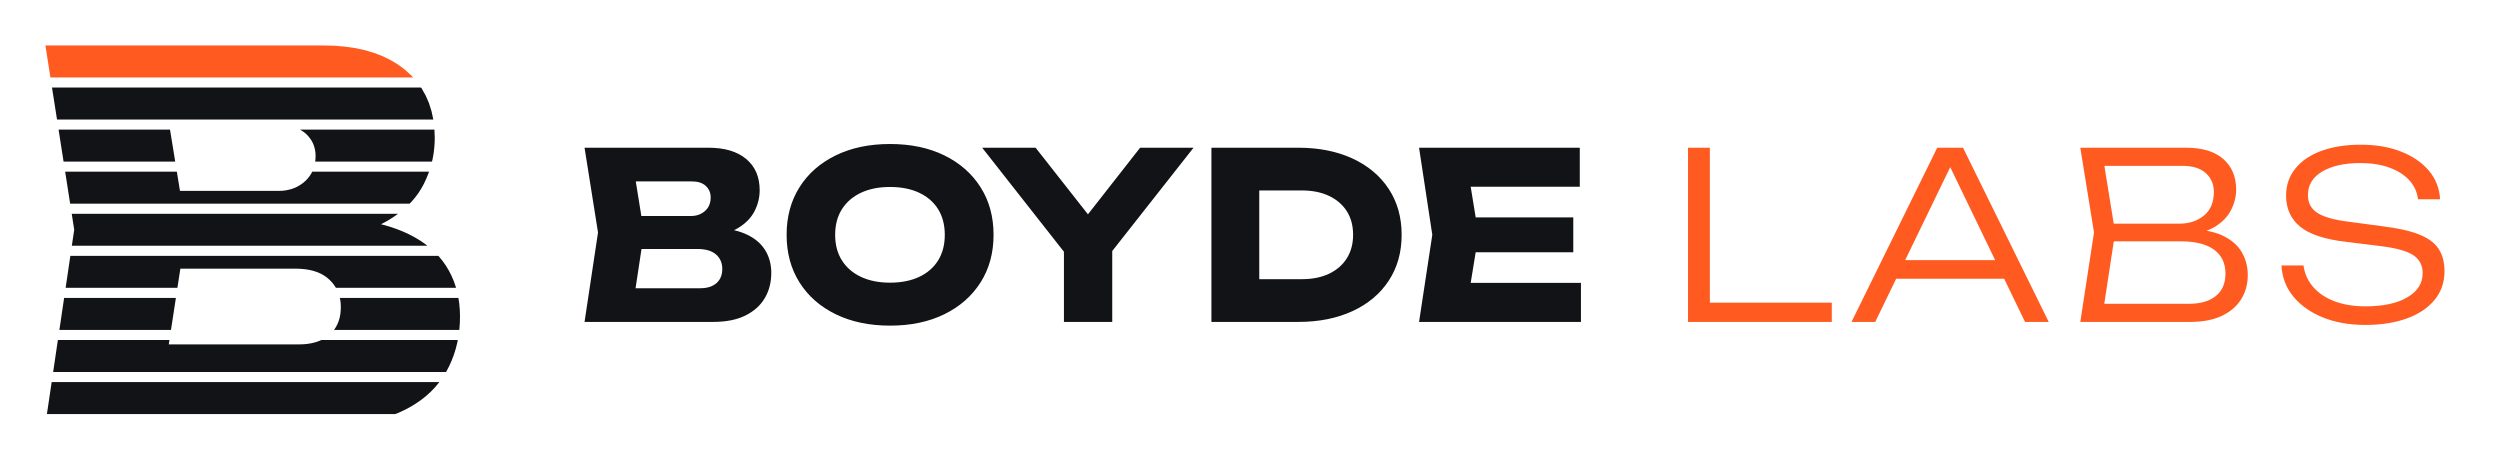
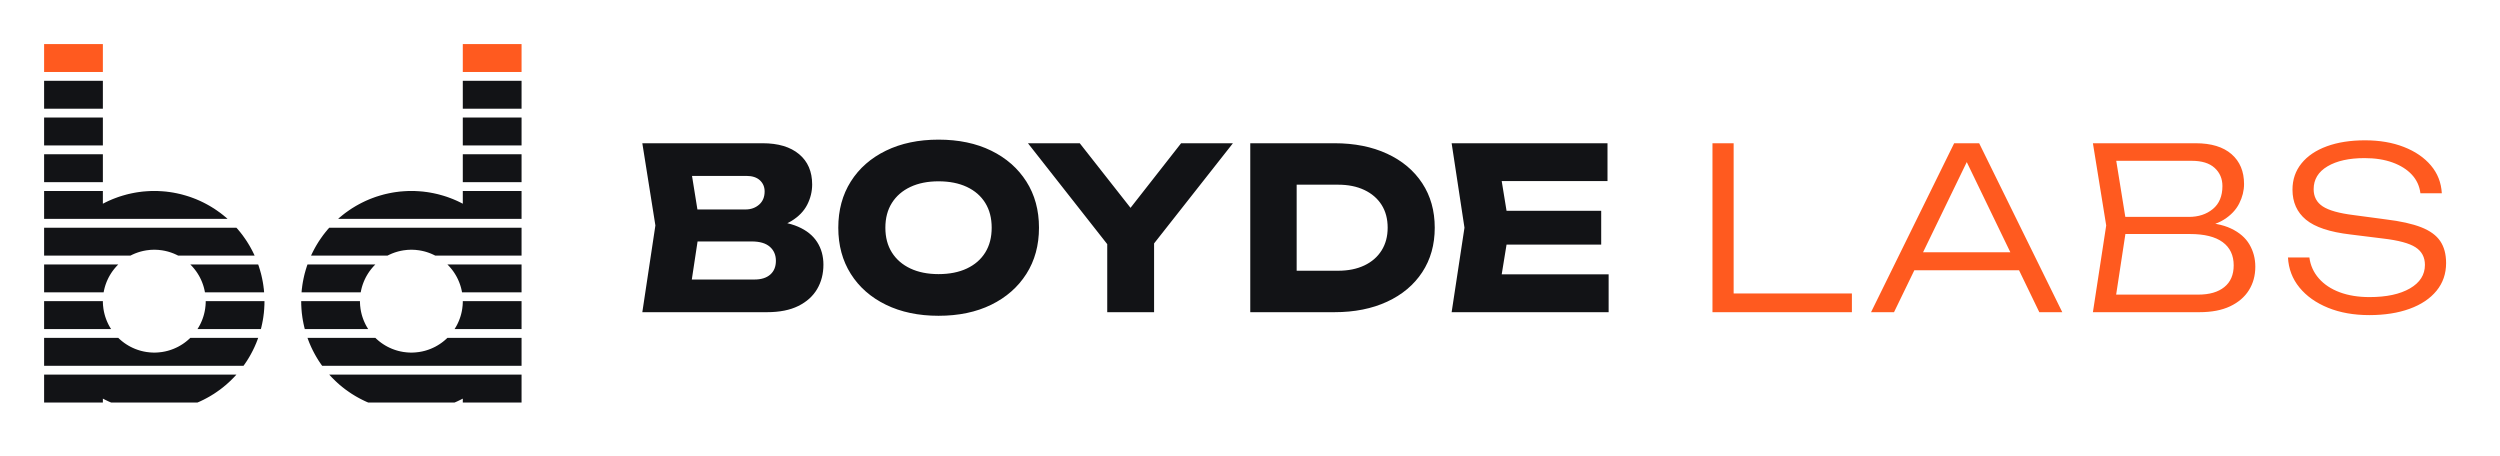
- <svg xmlns="http://www.w3.org/2000/svg" viewBox="-12.00 -12.00 660.14 124.00" width="660.1" height="124.0">
-   <g transform="translate(-5.87 100.00) scale(0.9524)">
-     <path d="M107.63 -96.64L108.08 -96.13L7.54 -96.13L6.16 -105.00L83.16 -105.00L86.32 -104.92L89.32 -104.66L92.16 -104.25L94.84 -103.66L97.37 -102.90L99.74 -101.98L101.96 -100.89L104.01 -99.64L105.91 -98.21Z" fill="#FF5A1F" />
-     <path d="M113.70 -84.47L113.70 -84.47L9.37 -84.47L7.98 -93.33L110.29 -93.33L110.46 -93.10L111.57 -91.14L112.48 -89.05L113.19 -86.82Z" fill="#121316" />
-     <path d="M113.51 -73.54L113.33 -72.80L80.95 -72.80L81.02 -73.40L81.06 -74.34L81.03 -75.13L80.93 -75.90L80.77 -76.63L80.55 -77.34L80.26 -78.02L79.91 -78.66L79.49 -79.28L79.01 -79.87L78.47 -80.43L77.87 -80.94L77.21 -81.40L76.73 -81.67L114.01 -81.67L114.10 -79.38L114.06 -77.90L113.95 -76.43L113.77 -74.98ZM11.19 -72.80L9.80 -81.67L40.70 -81.67L42.14 -72.80Z" fill="#121316" />
-     <path d="M107.64 -61.66L107.12 -61.13L13.01 -61.13L11.63 -70.00L42.60 -70.00L43.46 -64.68L70.84 -64.68L71.79 -64.71L72.70 -64.81L73.58 -64.98L74.42 -65.21L75.23 -65.50L76.00 -65.86L76.74 -66.29L77.45 -66.78L78.12 -67.34L78.74 -67.95L79.28 -68.61L79.75 -69.30L80.13 -70.00L112.51 -70.00L112.28 -69.35L111.72 -67.99L111.09 -66.64L110.37 -65.33L109.56 -64.06L108.65 -62.84Z" fill="#121316" />
-     <path d="M14.14 -53.90L13.45 -58.33L103.92 -58.33L102.64 -57.43L101.15 -56.49L99.55 -55.61L99.17 -55.43L99.52 -55.35L101.54 -54.78L103.46 -54.13L105.28 -53.41L107.00 -52.62L108.63 -51.76L110.15 -50.84L111.57 -49.85L112.05 -49.47L13.48 -49.47Z" fill="#121316" />
-     <path d="M11.76 -37.80L13.07 -46.67L115.09 -46.67L115.24 -46.51L116.26 -45.27L117.18 -43.96L118.00 -42.60L118.73 -41.18L119.36 -39.71L119.89 -38.19L120.00 -37.80L86.70 -37.80L86.63 -37.92L86.11 -38.69L85.52 -39.42L84.84 -40.11L84.09 -40.74L83.26 -41.30L82.37 -41.78L81.40 -42.19L80.35 -42.53L79.24 -42.79L78.05 -42.97L76.79 -43.08L75.46 -43.12L43.57 -43.12L42.75 -37.80Z" fill="#121316" />
-     <path d="M10.03 -26.13L11.34 -35.00L42.33 -35.00L40.97 -26.13ZM121.05 -27.94L120.91 -26.13L86.17 -26.13L86.20 -26.17L86.69 -26.91L87.11 -27.71L87.45 -28.55L87.72 -29.45L87.91 -30.41L88.02 -31.42L88.06 -32.48L88.02 -33.49L87.90 -34.45L87.78 -35.00L120.66 -35.00L120.66 -35.00L120.91 -33.33L121.05 -31.60L121.10 -29.82Z" fill="#121316" />
-     <path d="M8.30 -14.47L9.61 -23.33L40.54 -23.33L40.35 -22.12L76.44 -22.12L77.62 -22.15L78.75 -22.25L79.82 -22.42L80.82 -22.66L81.77 -22.96L82.66 -23.33L82.66 -23.33L120.48 -23.33L120.34 -22.57L119.91 -20.87L119.39 -19.21L118.77 -17.59L118.06 -16.02L117.25 -14.49L117.24 -14.47Z" fill="#121316" />
-     <path d="M6.57 -2.80L7.89 -11.67L115.38 -11.67L115.34 -11.62L114.24 -10.29L113.04 -9.04L111.74 -7.85L110.34 -6.74L108.85 -5.71L107.25 -4.74L105.56 -3.85L103.77 -3.04L103.13 -2.80Z" fill="#121316" />
+ <svg xmlns="http://www.w3.org/2000/svg" viewBox="-12.00 -12.00 680.68 124.00" width="680.7" height="124.0">
+   <g transform="translate(-0.00 -0.00) scale(1)">
+     <path d="M0.00 0.00L16.00 0.00L16.00 7.60L0.00 7.60ZM114.00 0.00L130.00 0.00L130.00 7.60L114.00 7.60Z" fill="#FF5A1F" />
+     <path d="M0.00 17.60L0.00 10.00L16.00 10.00L16.00 17.60ZM114.00 17.60L114.00 10.00L130.00 10.00L130.00 17.60Z" fill="#121316" />
+     <path d="M0.00 27.60L0.00 20.00L16.00 20.00L16.00 27.60ZM114.00 27.60L114.00 20.00L130.00 20.00L130.00 27.60Z" fill="#121316" />
+     <path d="M0.00 37.60L0.00 30.00L16.00 30.00L16.00 37.60ZM114.00 37.60L114.00 30.00L130.00 30.00L130.00 37.60Z" fill="#121316" />
+     <path d="M0.00 47.60L0.00 40.00L16.00 40.00L16.00 43.47L16.02 43.46L16.18 43.37L16.35 43.29L16.51 43.20L16.68 43.12L16.84 43.04L17.01 42.96L17.17 42.88L17.34 42.80L17.51 42.72L17.67 42.65L17.84 42.57L18.01 42.50L18.18 42.43L18.35 42.35L18.52 42.28L18.69 42.21L18.86 42.14L19.03 42.08L19.20 42.01L19.38 41.94L19.55 41.88L19.72 41.82L19.89 41.75L20.07 41.69L20.24 41.63L20.41 41.57L20.59 41.51L20.76 41.46L20.94 41.40L21.12 41.35L21.29 41.29L21.47 41.24L21.64 41.19L21.82 41.14L22.00 41.09L22.18 41.04L22.35 40.99L22.53 40.94L22.71 40.90L22.89 40.85L23.07 40.81L23.25 40.77L23.43 40.73L23.61 40.69L23.79 40.65L23.97 40.61L24.15 40.58L24.33 40.54L24.51 40.51L24.69 40.47L24.87 40.44L25.05 40.41L25.23 40.38L25.42 40.35L25.60 40.32L25.78 40.30L25.96 40.27L26.15 40.25L26.33 40.23L26.51 40.20L26.69 40.18L26.88 40.16L27.06 40.14L27.24 40.13L27.43 40.11L27.61 40.10L27.79 40.08L27.98 40.07L28.16 40.06L28.34 40.05L28.53 40.04L28.71 40.03L28.90 40.02L29.08 40.01L29.26 40.01L29.45 40.01L29.63 40.00L29.82 40.00L30.00 40.00L30.18 40.00L30.37 40.00L30.55 40.01L30.74 40.01L30.92 40.01L31.10 40.02L31.29 40.03L31.47 40.04L31.66 40.05L31.84 40.06L32.02 40.07L32.21 40.08L32.39 40.10L32.57 40.11L32.76 40.13L32.94 40.14L33.12 40.16L33.31 40.18L33.49 40.20L33.67 40.23L33.85 40.25L34.04 40.27L34.22 40.30L34.40 40.32L34.58 40.35L34.77 40.38L34.95 40.41L35.13 40.44L35.31 40.47L35.49 40.51L35.67 40.54L35.85 40.58L36.03 40.61L36.21 40.65L36.39 40.69L36.57 40.73L36.75 40.77L36.93 40.81L37.11 40.85L37.29 40.90L37.47 40.94L37.65 40.99L37.82 41.04L38.00 41.09L38.18 41.14L38.36 41.19L38.53 41.24L38.71 41.29L38.88 41.35L39.06 41.40L39.24 41.46L39.41 41.51L39.59 41.57L39.76 41.63L39.93 41.69L40.11 41.75L40.28 41.82L40.45 41.88L40.62 41.94L40.80 42.01L40.97 42.08L41.14 42.14L41.31 42.21L41.48 42.28L41.65 42.35L41.82 42.43L41.99 42.50L42.16 42.57L42.33 42.65L42.49 42.72L42.66 42.80L42.83 42.88L42.99 42.96L43.16 43.04L43.32 43.12L43.49 43.20L43.65 43.29L43.82 43.37L43.98 43.46L44.14 43.54L44.30 43.63L44.47 43.72L44.63 43.81L44.79 43.90L44.95 43.99L45.11 44.08L45.26 44.17L45.42 44.27L45.58 44.36L45.74 44.46L45.89 44.56L46.05 44.65L46.21 44.75L46.36 44.85L46.51 44.95L46.67 45.06L46.82 45.16L46.97 45.26L47.12 45.37L47.27 45.47L47.42 45.58L47.57 45.69L47.72 45.79L47.87 45.90L48.02 46.01L48.17 46.12L48.31 46.24L48.46 46.35L48.60 46.46L48.75 46.58L48.89 46.69L49.03 46.81L49.17 46.93L49.31 47.04L49.46 47.16L49.60 47.28L49.73 47.40L49.87 47.53L49.96 47.60ZM114.00 43.47L114.00 40.00L130.00 40.00L130.00 47.60L80.04 47.60L80.13 47.53L80.27 47.40L80.40 47.28L80.54 47.16L80.69 47.04L80.83 46.93L80.97 46.81L81.11 46.69L81.25 46.58L81.40 46.46L81.54 46.35L81.69 46.24L81.83 46.12L81.98 46.01L82.13 45.90L82.28 45.79L82.43 45.69L82.58 45.58L82.73 45.47L82.88 45.37L83.03 45.26L83.18 45.16L83.33 45.06L83.49 44.95L83.64 44.85L83.79 44.75L83.95 44.65L84.11 44.56L84.26 44.46L84.42 44.36L84.58 44.27L84.74 44.17L84.89 44.08L85.05 43.99L85.21 43.90L85.37 43.81L85.53 43.72L85.70 43.63L85.86 43.54L86.02 43.46L86.18 43.37L86.35 43.29L86.51 43.20L86.68 43.12L86.84 43.04L87.01 42.96L87.17 42.88L87.34 42.80L87.51 42.72L87.67 42.65L87.84 42.57L88.01 42.50L88.18 42.43L88.35 42.35L88.52 42.28L88.69 42.21L88.86 42.14L89.03 42.08L89.20 42.01L89.38 41.94L89.55 41.88L89.72 41.82L89.89 41.75L90.07 41.69L90.24 41.63L90.41 41.57L90.59 41.51L90.76 41.46L90.94 41.40L91.12 41.35L91.29 41.29L91.47 41.24L91.64 41.19L91.82 41.14L92.00 41.09L92.18 41.04L92.35 40.99L92.53 40.94L92.71 40.90L92.89 40.85L93.07 40.81L93.25 40.77L93.43 40.73L93.61 40.69L93.79 40.65L93.97 40.61L94.15 40.58L94.33 40.54L94.51 40.51L94.69 40.47L94.87 40.44L95.05 40.41L95.23 40.38L95.42 40.35L95.60 40.32L95.78 40.30L95.96 40.27L96.15 40.25L96.33 40.23L96.51 40.20L96.69 40.18L96.88 40.16L97.06 40.14L97.24 40.13L97.43 40.11L97.61 40.10L97.79 40.08L97.98 40.07L98.16 40.06L98.34 40.05L98.53 40.04L98.71 40.03L98.90 40.02L99.08 40.01L99.26 40.01L99.45 40.01L99.63 40.00L99.82 40.00L100.00 40.00L100.18 40.00L100.37 40.00L100.55 40.01L100.74 40.01L100.92 40.01L101.10 40.02L101.29 40.03L101.47 40.04L101.66 40.05L101.84 40.06L102.02 40.07L102.21 40.08L102.39 40.10L102.57 40.11L102.76 40.13L102.94 40.14L103.12 40.16L103.31 40.18L103.49 40.20L103.67 40.23L103.85 40.25L104.04 40.27L104.22 40.30L104.40 40.32L104.58 40.35L104.77 40.38L104.95 40.41L105.13 40.44L105.31 40.47L105.49 40.51L105.67 40.54L105.85 40.58L106.03 40.61L106.21 40.65L106.39 40.69L106.57 40.73L106.75 40.77L106.93 40.81L107.11 40.85L107.29 40.90L107.47 40.94L107.65 40.99L107.82 41.04L108.00 41.09L108.18 41.14L108.36 41.19L108.53 41.24L108.71 41.29L108.88 41.35L109.06 41.40L109.24 41.46L109.41 41.51L109.59 41.57L109.76 41.63L109.93 41.69L110.11 41.75L110.28 41.82L110.45 41.88L110.62 41.94L110.80 42.01L110.97 42.08L111.14 42.14L111.31 42.21L111.48 42.28L111.65 42.35L111.82 42.43L111.99 42.50L112.16 42.57L112.33 42.65L112.49 42.72L112.66 42.80L112.83 42.88L112.99 42.96L113.16 43.04L113.32 43.12L113.49 43.20L113.65 43.29L113.82 43.37L113.98 43.46Z" fill="#121316" />
+     <path d="M0.00 57.60L0.00 50.00L52.36 50.00L52.47 50.13L52.60 50.27L52.72 50.40L52.84 50.54L52.96 50.69L53.07 50.83L53.19 50.97L53.31 51.11L53.42 51.25L53.54 51.40L53.65 51.54L53.76 51.69L53.88 51.83L53.99 51.98L54.10 52.13L54.21 52.28L54.31 52.43L54.42 52.58L54.53 52.73L54.63 52.88L54.74 53.03L54.84 53.18L54.94 53.33L55.05 53.49L55.15 53.64L55.25 53.79L55.35 53.95L55.44 54.11L55.54 54.26L55.64 54.42L55.73 54.58L55.83 54.74L55.92 54.89L56.01 55.05L56.10 55.21L56.19 55.37L56.28 55.53L56.37 55.70L56.46 55.86L56.54 56.02L56.63 56.18L56.71 56.35L56.80 56.51L56.88 56.68L56.96 56.84L57.04 57.01L57.12 57.17L57.20 57.34L57.28 57.51L57.32 57.60L36.50 57.60L36.45 57.57L36.37 57.53L36.29 57.49L36.22 57.46L36.14 57.42L36.06 57.38L35.99 57.34L35.91 57.31L35.83 57.27L35.75 57.24L35.67 57.20L35.59 57.17L35.52 57.13L35.44 57.10L35.36 57.07L35.28 57.03L35.20 57.00L35.12 56.97L35.04 56.94L34.96 56.91L34.88 56.88L34.80 56.85L34.72 56.82L34.64 56.79L34.55 56.76L34.47 56.73L34.39 56.71L34.31 56.68L34.23 56.65L34.15 56.63L34.06 56.60L33.98 56.58L33.90 56.55L33.82 56.53L33.73 56.51L33.65 56.48L33.57 56.46L33.48 56.44L33.40 56.42L33.32 56.40L33.23 56.38L33.15 56.36L33.07 56.34L32.98 56.32L32.90 56.30L32.82 56.29L32.73 56.27L32.65 56.25L32.56 56.24L32.48 56.22L32.39 56.21L32.31 56.19L32.22 56.18L32.14 56.16L32.05 56.15L31.97 56.14L31.88 56.13L31.80 56.12L31.71 56.11L31.63 56.10L31.54 56.09L31.46 56.08L31.37 56.07L31.29 56.06L31.20 56.05L31.12 56.04L31.03 56.04L30.94 56.03L30.86 56.03L30.77 56.02L30.69 56.02L30.60 56.01L30.52 56.01L30.43 56.01L30.34 56.00L30.26 56.00L30.17 56.00L30.09 56.00L30.00 56.00L29.91 56.00L29.83 56.00L29.74 56.00L29.66 56.00L29.57 56.01L29.48 56.01L29.40 56.01L29.31 56.02L29.23 56.02L29.14 56.03L29.06 56.03L28.97 56.04L28.88 56.04L28.80 56.05L28.71 56.06L28.63 56.07L28.54 56.08L28.46 56.09L28.37 56.10L28.29 56.11L28.20 56.12L28.12 56.13L28.03 56.14L27.95 56.15L27.86 56.16L27.78 56.18L27.69 56.19L27.61 56.21L27.52 56.22L27.44 56.24L27.35 56.25L27.27 56.27L27.18 56.29L27.10 56.30L27.02 56.32L26.93 56.34L26.85 56.36L26.77 56.38L26.68 56.40L26.60 56.42L26.52 56.44L26.43 56.46L26.35 56.48L26.27 56.51L26.18 56.53L26.10 56.55L26.02 56.58L25.94 56.60L25.85 56.63L25.77 56.65L25.69 56.68L25.61 56.71L25.53 56.73L25.45 56.76L25.36 56.79L25.28 56.82L25.20 56.85L25.12 56.88L25.04 56.91L24.96 56.94L24.88 56.97L24.80 57.00L24.72 57.03L24.64 57.07L24.56 57.10L24.48 57.13L24.41 57.17L24.33 57.20L24.25 57.24L24.17 57.27L24.09 57.31L24.01 57.34L23.94 57.38L23.86 57.42L23.78 57.46L23.71 57.49L23.63 57.53L23.55 57.57L23.50 57.60ZM77.53 50.13L77.64 50.00L130.00 50.00L130.00 57.60L106.50 57.60L106.45 57.57L106.37 57.53L106.29 57.49L106.22 57.46L106.14 57.42L106.06 57.38L105.99 57.34L105.91 57.31L105.83 57.27L105.75 57.24L105.67 57.20L105.59 57.17L105.52 57.13L105.44 57.10L105.36 57.07L105.28 57.03L105.20 57.00L105.12 56.97L105.04 56.94L104.96 56.91L104.88 56.88L104.80 56.85L104.72 56.82L104.64 56.79L104.55 56.76L104.47 56.73L104.39 56.71L104.31 56.68L104.23 56.65L104.15 56.63L104.06 56.60L103.98 56.58L103.90 56.55L103.82 56.53L103.73 56.51L103.65 56.48L103.57 56.46L103.48 56.44L103.40 56.42L103.32 56.40L103.23 56.38L103.15 56.36L103.07 56.34L102.98 56.32L102.90 56.30L102.82 56.29L102.73 56.27L102.65 56.25L102.56 56.24L102.48 56.22L102.39 56.21L102.31 56.19L102.22 56.18L102.14 56.16L102.05 56.15L101.97 56.14L101.88 56.13L101.80 56.12L101.71 56.11L101.63 56.10L101.54 56.09L101.46 56.08L101.37 56.07L101.29 56.06L101.20 56.05L101.12 56.04L101.03 56.04L100.94 56.03L100.86 56.03L100.77 56.02L100.69 56.02L100.60 56.01L100.52 56.01L100.43 56.01L100.34 56.00L100.26 56.00L100.17 56.00L100.09 56.00L100.00 56.00L99.91 56.00L99.83 56.00L99.74 56.00L99.66 56.00L99.57 56.01L99.48 56.01L99.40 56.01L99.31 56.02L99.23 56.02L99.14 56.03L99.06 56.03L98.97 56.04L98.88 56.04L98.80 56.05L98.71 56.06L98.63 56.07L98.54 56.08L98.46 56.09L98.37 56.10L98.29 56.11L98.20 56.12L98.12 56.13L98.03 56.14L97.95 56.15L97.86 56.16L97.78 56.18L97.69 56.19L97.61 56.21L97.52 56.22L97.44 56.24L97.35 56.25L97.27 56.27L97.18 56.29L97.10 56.30L97.02 56.32L96.93 56.34L96.85 56.36L96.77 56.38L96.68 56.40L96.60 56.42L96.52 56.44L96.43 56.46L96.35 56.48L96.27 56.51L96.18 56.53L96.10 56.55L96.02 56.58L95.94 56.60L95.85 56.63L95.77 56.65L95.69 56.68L95.61 56.71L95.53 56.73L95.45 56.76L95.36 56.79L95.28 56.82L95.20 56.85L95.12 56.88L95.04 56.91L94.96 56.94L94.88 56.97L94.80 57.00L94.72 57.03L94.64 57.07L94.56 57.10L94.48 57.13L94.41 57.17L94.33 57.20L94.25 57.24L94.17 57.27L94.09 57.31L94.01 57.34L93.94 57.38L93.86 57.42L93.78 57.46L93.71 57.49L93.63 57.53L93.55 57.57L93.50 57.60L72.68 57.60L72.72 57.51L72.80 57.34L72.88 57.17L72.96 57.01L73.04 56.84L73.12 56.68L73.20 56.51L73.29 56.35L73.37 56.18L73.46 56.02L73.54 55.86L73.63 55.70L73.72 55.53L73.81 55.37L73.90 55.21L73.99 55.05L74.08 54.89L74.17 54.74L74.27 54.58L74.36 54.42L74.46 54.26L74.56 54.11L74.65 53.95L74.75 53.79L74.85 53.64L74.95 53.49L75.06 53.33L75.16 53.18L75.26 53.03L75.37 52.88L75.47 52.73L75.58 52.58L75.69 52.43L75.79 52.28L75.90 52.13L76.01 51.98L76.12 51.83L76.24 51.69L76.35 51.54L76.46 51.40L76.58 51.25L76.69 51.11L76.81 50.97L76.93 50.83L77.04 50.69L77.16 50.54L77.28 50.40L77.40 50.27Z" fill="#121316" />
+     <path d="M0.00 67.60L0.00 60.00L20.20 60.00L20.16 60.04L20.10 60.10L20.04 60.16L19.98 60.22L19.92 60.28L19.86 60.35L19.80 60.41L19.74 60.47L19.68 60.53L19.63 60.60L19.57 60.66L19.51 60.73L19.46 60.79L19.40 60.86L19.34 60.92L19.29 60.99L19.23 61.05L19.18 61.12L19.12 61.19L19.07 61.25L19.02 61.32L18.96 61.39L18.91 61.45L18.86 61.52L18.81 61.59L18.76 61.66L18.70 61.73L18.65 61.80L18.60 61.87L18.55 61.94L18.50 62.01L18.46 62.08L18.41 62.15L18.36 62.22L18.31 62.29L18.26 62.37L18.22 62.44L18.17 62.51L18.13 62.58L18.08 62.66L18.04 62.73L17.99 62.80L17.95 62.88L17.90 62.95L17.86 63.02L17.82 63.10L17.78 63.17L17.74 63.25L17.69 63.32L17.65 63.40L17.61 63.48L17.57 63.55L17.53 63.63L17.49 63.71L17.46 63.78L17.42 63.86L17.38 63.94L17.34 64.01L17.31 64.09L17.27 64.17L17.24 64.25L17.20 64.33L17.17 64.41L17.13 64.48L17.10 64.56L17.07 64.64L17.03 64.72L17.00 64.80L16.97 64.88L16.94 64.96L16.91 65.04L16.88 65.12L16.85 65.20L16.82 65.28L16.79 65.36L16.76 65.45L16.73 65.53L16.71 65.61L16.68 65.69L16.65 65.77L16.63 65.85L16.60 65.94L16.58 66.02L16.55 66.10L16.53 66.18L16.51 66.27L16.48 66.35L16.46 66.43L16.44 66.52L16.42 66.60L16.40 66.68L16.38 66.77L16.36 66.85L16.34 66.93L16.32 67.02L16.30 67.10L16.29 67.18L16.27 67.27L16.25 67.35L16.24 67.44L16.22 67.52L16.21 67.60ZM59.89 67.43L59.90 67.60L43.79 67.60L43.78 67.52L43.76 67.44L43.75 67.35L43.73 67.27L43.71 67.18L43.70 67.10L43.68 67.02L43.66 66.93L43.64 66.85L43.62 66.77L43.60 66.68L43.58 66.60L43.56 66.52L43.54 66.43L43.52 66.35L43.49 66.27L43.47 66.18L43.45 66.10L43.42 66.02L43.40 65.94L43.37 65.85L43.35 65.77L43.32 65.69L43.29 65.61L43.27 65.53L43.24 65.45L43.21 65.36L43.18 65.28L43.15 65.20L43.12 65.12L43.09 65.04L43.06 64.96L43.03 64.88L43.00 64.80L42.97 64.72L42.93 64.64L42.90 64.56L42.87 64.48L42.83 64.41L42.80 64.33L42.76 64.25L42.73 64.17L42.69 64.09L42.66 64.01L42.62 63.94L42.58 63.86L42.54 63.78L42.51 63.71L42.47 63.63L42.43 63.55L42.39 63.48L42.35 63.40L42.31 63.32L42.26 63.25L42.22 63.17L42.18 63.10L42.14 63.02L42.10 62.95L42.05 62.88L42.01 62.80L41.96 62.73L41.92 62.66L41.87 62.58L41.83 62.51L41.78 62.44L41.74 62.37L41.69 62.29L41.64 62.22L41.59 62.15L41.54 62.08L41.50 62.01L41.45 61.94L41.40 61.87L41.35 61.80L41.30 61.73L41.24 61.66L41.19 61.59L41.14 61.52L41.09 61.45L41.04 61.39L40.98 61.32L40.93 61.25L40.88 61.19L40.82 61.12L40.77 61.05L40.71 60.99L40.66 60.92L40.60 60.86L40.54 60.79L40.49 60.73L40.43 60.66L40.37 60.60L40.32 60.53L40.26 60.47L40.20 60.41L40.14 60.35L40.08 60.28L40.02 60.22L39.96 60.16L39.90 60.10L39.84 60.04L39.80 60.00L58.28 60.00L58.31 60.07L58.37 60.24L58.43 60.41L58.49 60.59L58.54 60.76L58.60 60.94L58.65 61.12L58.71 61.29L58.76 61.47L58.81 61.64L58.86 61.82L58.91 62.00L58.96 62.18L59.01 62.35L59.06 62.53L59.10 62.71L59.15 62.89L59.19 63.07L59.23 63.25L59.27 63.43L59.31 63.61L59.35 63.79L59.39 63.97L59.42 64.15L59.46 64.33L59.49 64.51L59.53 64.69L59.56 64.87L59.59 65.05L59.62 65.23L59.65 65.42L59.68 65.60L59.70 65.78L59.73 65.96L59.75 66.15L59.77 66.33L59.80 66.51L59.82 66.69L59.84 66.88L59.86 67.06L59.87 67.24ZM71.69 60.07L71.72 60.00L90.20 60.00L90.16 60.04L90.10 60.10L90.04 60.16L89.98 60.22L89.92 60.28L89.86 60.35L89.80 60.41L89.74 60.47L89.68 60.53L89.63 60.60L89.57 60.66L89.51 60.73L89.46 60.79L89.40 60.86L89.34 60.92L89.29 60.99L89.23 61.05L89.18 61.12L89.12 61.19L89.07 61.25L89.02 61.32L88.96 61.39L88.91 61.45L88.86 61.52L88.81 61.59L88.76 61.66L88.70 61.73L88.65 61.80L88.60 61.87L88.55 61.94L88.50 62.01L88.46 62.08L88.41 62.15L88.36 62.22L88.31 62.29L88.26 62.37L88.22 62.44L88.17 62.51L88.13 62.58L88.08 62.66L88.04 62.73L87.99 62.80L87.95 62.88L87.90 62.95L87.86 63.02L87.82 63.10L87.78 63.17L87.74 63.25L87.69 63.32L87.65 63.40L87.61 63.48L87.57 63.55L87.53 63.63L87.49 63.71L87.46 63.78L87.42 63.86L87.38 63.94L87.34 64.01L87.31 64.09L87.27 64.17L87.24 64.25L87.20 64.33L87.17 64.41L87.13 64.48L87.10 64.56L87.07 64.64L87.03 64.72L87.00 64.80L86.97 64.88L86.94 64.96L86.91 65.04L86.88 65.12L86.85 65.20L86.82 65.28L86.79 65.36L86.76 65.45L86.73 65.53L86.71 65.61L86.68 65.69L86.65 65.77L86.63 65.85L86.60 65.94L86.58 66.02L86.55 66.10L86.53 66.18L86.51 66.27L86.48 66.35L86.46 66.43L86.44 66.52L86.42 66.60L86.40 66.68L86.38 66.77L86.36 66.85L86.34 66.93L86.32 67.02L86.30 67.10L86.29 67.18L86.27 67.27L86.25 67.35L86.24 67.44L86.22 67.52L86.21 67.60L70.10 67.60L70.11 67.43L70.13 67.24L70.14 67.06L70.16 66.88L70.18 66.69L70.20 66.51L70.23 66.33L70.25 66.15L70.27 65.96L70.30 65.78L70.32 65.60L70.35 65.42L70.38 65.23L70.41 65.05L70.44 64.87L70.47 64.69L70.51 64.51L70.54 64.33L70.58 64.15L70.61 63.97L70.65 63.79L70.69 63.61L70.73 63.43L70.77 63.25L70.81 63.07L70.85 62.89L70.90 62.71L70.94 62.53L70.99 62.35L71.04 62.18L71.09 62.00L71.14 61.82L71.19 61.64L71.24 61.47L71.29 61.29L71.35 61.12L71.40 60.94L71.46 60.76L71.51 60.59L71.57 60.41L71.63 60.24ZM130.00 60.00L130.00 67.60L113.79 67.60L113.78 67.52L113.76 67.44L113.75 67.35L113.73 67.27L113.71 67.18L113.70 67.10L113.68 67.02L113.66 66.93L113.64 66.85L113.62 66.77L113.60 66.68L113.58 66.60L113.56 66.52L113.54 66.43L113.52 66.35L113.49 66.27L113.47 66.18L113.45 66.10L113.42 66.02L113.40 65.94L113.37 65.85L113.35 65.77L113.32 65.69L113.29 65.61L113.27 65.53L113.24 65.45L113.21 65.36L113.18 65.28L113.15 65.20L113.12 65.12L113.09 65.04L113.06 64.96L113.03 64.88L113.00 64.80L112.97 64.72L112.93 64.64L112.90 64.56L112.87 64.48L112.83 64.41L112.80 64.33L112.76 64.25L112.73 64.17L112.69 64.09L112.66 64.01L112.62 63.94L112.58 63.86L112.54 63.78L112.51 63.71L112.47 63.63L112.43 63.55L112.39 63.48L112.35 63.40L112.31 63.32L112.26 63.25L112.22 63.17L112.18 63.10L112.14 63.02L112.10 62.95L112.05 62.88L112.01 62.80L111.96 62.73L111.92 62.66L111.87 62.58L111.83 62.51L111.78 62.44L111.74 62.37L111.69 62.29L111.64 62.22L111.59 62.15L111.54 62.08L111.50 62.01L111.45 61.94L111.40 61.87L111.35 61.80L111.30 61.73L111.24 61.66L111.19 61.59L111.14 61.52L111.09 61.45L111.04 61.39L110.98 61.32L110.93 61.25L110.88 61.19L110.82 61.12L110.77 61.05L110.71 60.99L110.66 60.92L110.60 60.86L110.54 60.79L110.49 60.73L110.43 60.66L110.37 60.60L110.32 60.53L110.26 60.47L110.20 60.41L110.14 60.35L110.08 60.28L110.02 60.22L109.96 60.16L109.90 60.10L109.84 60.04L109.80 60.00Z" fill="#121316" />
+     <path d="M0.00 77.60L0.00 70.00L16.00 70.00L16.00 70.09L16.00 70.17L16.00 70.26L16.00 70.34L16.01 70.43L16.01 70.52L16.01 70.60L16.02 70.69L16.02 70.77L16.03 70.86L16.03 70.94L16.04 71.03L16.04 71.12L16.05 71.20L16.06 71.29L16.07 71.37L16.08 71.46L16.09 71.54L16.10 71.63L16.11 71.71L16.12 71.80L16.13 71.88L16.14 71.97L16.15 72.05L16.16 72.14L16.18 72.22L16.19 72.31L16.21 72.39L16.22 72.48L16.24 72.56L16.25 72.65L16.27 72.73L16.29 72.82L16.30 72.90L16.32 72.98L16.34 73.07L16.36 73.15L16.38 73.23L16.40 73.32L16.42 73.40L16.44 73.48L16.46 73.57L16.48 73.65L16.51 73.73L16.53 73.82L16.55 73.90L16.58 73.98L16.60 74.06L16.63 74.15L16.65 74.23L16.68 74.31L16.71 74.39L16.73 74.47L16.76 74.55L16.79 74.64L16.82 74.72L16.85 74.80L16.88 74.88L16.91 74.96L16.94 75.04L16.97 75.12L17.00 75.20L17.03 75.28L17.07 75.36L17.10 75.44L17.13 75.52L17.17 75.59L17.20 75.67L17.24 75.75L17.27 75.83L17.31 75.91L17.34 75.99L17.38 76.06L17.42 76.14L17.46 76.22L17.49 76.29L17.53 76.37L17.57 76.45L17.61 76.52L17.65 76.60L17.69 76.68L17.74 76.75L17.78 76.83L17.82 76.90L17.86 76.98L17.90 77.05L17.95 77.12L17.99 77.20L18.04 77.27L18.08 77.34L18.13 77.42L18.17 77.49L18.22 77.56L18.24 77.60ZM59.06 77.47L59.02 77.60L41.76 77.60L41.78 77.56L41.83 77.49L41.87 77.42L41.92 77.34L41.96 77.27L42.01 77.20L42.05 77.12L42.10 77.05L42.14 76.98L42.18 76.90L42.22 76.83L42.26 76.75L42.31 76.68L42.35 76.60L42.39 76.52L42.43 76.45L42.47 76.37L42.51 76.29L42.54 76.22L42.58 76.14L42.62 76.06L42.66 75.99L42.69 75.91L42.73 75.83L42.76 75.75L42.80 75.67L42.83 75.59L42.87 75.52L42.90 75.44L42.93 75.36L42.97 75.28L43.00 75.20L43.03 75.12L43.06 75.04L43.09 74.96L43.12 74.88L43.15 74.80L43.18 74.72L43.21 74.64L43.24 74.55L43.27 74.47L43.29 74.39L43.32 74.31L43.35 74.23L43.37 74.15L43.40 74.06L43.42 73.98L43.45 73.90L43.47 73.82L43.49 73.73L43.52 73.65L43.54 73.57L43.56 73.48L43.58 73.40L43.60 73.32L43.62 73.23L43.64 73.15L43.66 73.07L43.68 72.98L43.70 72.90L43.71 72.82L43.73 72.73L43.75 72.65L43.76 72.56L43.78 72.48L43.79 72.39L43.81 72.31L43.82 72.22L43.84 72.14L43.85 72.05L43.86 71.97L43.87 71.88L43.88 71.80L43.89 71.71L43.90 71.63L43.91 71.54L43.92 71.46L43.93 71.37L43.94 71.29L43.95 71.20L43.96 71.12L43.96 71.03L43.97 70.94L43.97 70.86L43.98 70.77L43.98 70.69L43.99 70.60L43.99 70.52L43.99 70.43L44.00 70.34L44.00 70.26L44.00 70.17L44.00 70.09L44.00 70.00L60.00 70.00L60.00 70.18L60.00 70.37L59.99 70.55L59.99 70.74L59.99 70.92L59.98 71.10L59.97 71.29L59.96 71.47L59.95 71.66L59.94 71.84L59.93 72.02L59.92 72.21L59.90 72.39L59.89 72.57L59.87 72.76L59.86 72.94L59.84 73.12L59.82 73.31L59.80 73.49L59.77 73.67L59.75 73.85L59.73 74.04L59.70 74.22L59.68 74.40L59.65 74.58L59.62 74.77L59.59 74.95L59.56 75.13L59.53 75.31L59.49 75.49L59.46 75.67L59.42 75.85L59.39 76.03L59.35 76.21L59.31 76.39L59.27 76.57L59.23 76.75L59.19 76.93L59.15 77.11L59.10 77.29ZM70.00 70.18L70.00 70.00L86.00 70.00L86.00 70.09L86.00 70.17L86.00 70.26L86.00 70.34L86.01 70.43L86.01 70.52L86.01 70.60L86.02 70.69L86.02 70.77L86.03 70.86L86.03 70.94L86.04 71.03L86.04 71.12L86.05 71.20L86.06 71.29L86.07 71.37L86.08 71.46L86.09 71.54L86.10 71.63L86.11 71.71L86.12 71.80L86.13 71.88L86.14 71.97L86.15 72.05L86.16 72.14L86.18 72.22L86.19 72.31L86.21 72.39L86.22 72.48L86.24 72.56L86.25 72.65L86.27 72.73L86.29 72.82L86.30 72.90L86.32 72.98L86.34 73.07L86.36 73.15L86.38 73.23L86.40 73.32L86.42 73.40L86.44 73.48L86.46 73.57L86.48 73.65L86.51 73.73L86.53 73.82L86.55 73.90L86.58 73.98L86.60 74.06L86.63 74.15L86.65 74.23L86.68 74.31L86.71 74.39L86.73 74.47L86.76 74.55L86.79 74.64L86.82 74.72L86.85 74.80L86.88 74.88L86.91 74.96L86.94 75.04L86.97 75.12L87.00 75.20L87.03 75.28L87.07 75.36L87.10 75.44L87.13 75.52L87.17 75.59L87.20 75.67L87.24 75.75L87.27 75.83L87.31 75.91L87.34 75.99L87.38 76.06L87.42 76.14L87.46 76.22L87.49 76.29L87.53 76.37L87.57 76.45L87.61 76.52L87.65 76.60L87.69 76.68L87.74 76.75L87.78 76.83L87.82 76.90L87.86 76.98L87.90 77.05L87.95 77.12L87.99 77.20L88.04 77.27L88.08 77.34L88.13 77.42L88.17 77.49L88.22 77.56L88.24 77.60L70.98 77.60L70.94 77.47L70.90 77.29L70.85 77.11L70.81 76.93L70.77 76.75L70.73 76.57L70.69 76.39L70.65 76.21L70.61 76.03L70.58 75.85L70.54 75.67L70.51 75.49L70.47 75.31L70.44 75.13L70.41 74.95L70.38 74.77L70.35 74.58L70.32 74.40L70.30 74.22L70.27 74.04L70.25 73.85L70.23 73.67L70.20 73.49L70.18 73.31L70.16 73.12L70.14 72.94L70.13 72.76L70.11 72.57L70.10 72.39L70.08 72.21L70.07 72.02L70.06 71.84L70.05 71.66L70.04 71.47L70.03 71.29L70.02 71.10L70.01 70.92L70.01 70.74L70.01 70.55L70.00 70.37ZM130.00 70.00L130.00 77.60L111.76 77.60L111.78 77.56L111.83 77.49L111.87 77.42L111.92 77.34L111.96 77.27L112.01 77.20L112.05 77.12L112.10 77.05L112.14 76.98L112.18 76.90L112.22 76.83L112.26 76.75L112.31 76.68L112.35 76.60L112.39 76.52L112.43 76.45L112.47 76.37L112.51 76.29L112.54 76.22L112.58 76.14L112.62 76.06L112.66 75.99L112.69 75.91L112.73 75.83L112.76 75.75L112.80 75.67L112.83 75.59L112.87 75.52L112.90 75.44L112.93 75.36L112.97 75.28L113.00 75.20L113.03 75.12L113.06 75.04L113.09 74.96L113.12 74.88L113.15 74.80L113.18 74.72L113.21 74.64L113.24 74.55L113.27 74.47L113.29 74.39L113.32 74.31L113.35 74.23L113.37 74.15L113.40 74.06L113.42 73.98L113.45 73.90L113.47 73.82L113.49 73.73L113.52 73.65L113.54 73.57L113.56 73.48L113.58 73.40L113.60 73.32L113.62 73.23L113.64 73.15L113.66 73.07L113.68 72.98L113.70 72.90L113.71 72.82L113.73 72.73L113.75 72.65L113.76 72.56L113.78 72.48L113.79 72.39L113.81 72.31L113.82 72.22L113.84 72.14L113.85 72.05L113.86 71.97L113.87 71.88L113.88 71.80L113.89 71.71L113.90 71.63L113.91 71.54L113.92 71.46L113.93 71.37L113.94 71.29L113.95 71.20L113.96 71.12L113.96 71.03L113.97 70.94L113.97 70.86L113.98 70.77L113.98 70.69L113.99 70.60L113.99 70.52L113.99 70.43L114.00 70.34L114.00 70.26L114.00 70.17L114.00 70.09L114.00 70.00Z" fill="#121316" />
+     <path d="M0.00 87.60L0.00 80.00L20.20 80.00L20.22 80.02L20.28 80.08L20.35 80.14L20.41 80.20L20.47 80.26L20.53 80.32L20.60 80.37L20.66 80.43L20.73 80.49L20.79 80.54L20.86 80.60L20.92 80.66L20.99 80.71L21.05 80.77L21.12 80.82L21.19 80.88L21.25 80.93L21.32 80.98L21.39 81.04L21.45 81.09L21.52 81.14L21.59 81.19L21.66 81.24L21.73 81.30L21.80 81.35L21.87 81.40L21.94 81.45L22.01 81.50L22.08 81.54L22.15 81.59L22.22 81.64L22.29 81.69L22.37 81.74L22.44 81.78L22.51 81.83L22.58 81.87L22.66 81.92L22.73 81.96L22.80 82.01L22.88 82.05L22.95 82.10L23.02 82.14L23.10 82.18L23.17 82.22L23.25 82.26L23.32 82.31L23.40 82.35L23.48 82.39L23.55 82.43L23.63 82.47L23.71 82.51L23.78 82.54L23.86 82.58L23.94 82.62L24.01 82.66L24.09 82.69L24.17 82.73L24.25 82.76L24.33 82.80L24.41 82.83L24.48 82.87L24.56 82.90L24.64 82.93L24.72 82.97L24.80 83.00L24.88 83.03L24.96 83.06L25.04 83.09L25.12 83.12L25.20 83.15L25.28 83.18L25.36 83.21L25.45 83.24L25.53 83.27L25.61 83.29L25.69 83.32L25.77 83.35L25.85 83.37L25.94 83.40L26.02 83.42L26.10 83.45L26.18 83.47L26.27 83.49L26.35 83.52L26.43 83.54L26.52 83.56L26.60 83.58L26.68 83.60L26.77 83.62L26.85 83.64L26.93 83.66L27.02 83.68L27.10 83.70L27.18 83.71L27.27 83.73L27.35 83.75L27.44 83.76L27.52 83.78L27.61 83.79L27.69 83.81L27.78 83.82L27.86 83.84L27.95 83.85L28.03 83.86L28.12 83.87L28.20 83.88L28.29 83.89L28.37 83.90L28.46 83.91L28.54 83.92L28.63 83.93L28.71 83.94L28.80 83.95L28.88 83.96L28.97 83.96L29.06 83.97L29.14 83.97L29.23 83.98L29.31 83.98L29.40 83.99L29.48 83.99L29.57 83.99L29.66 84.00L29.74 84.00L29.83 84.00L29.91 84.00L30.00 84.00L30.09 84.00L30.17 84.00L30.26 84.00L30.34 84.00L30.43 83.99L30.52 83.99L30.60 83.99L30.69 83.98L30.77 83.98L30.86 83.97L30.94 83.97L31.03 83.96L31.12 83.96L31.20 83.95L31.29 83.94L31.37 83.93L31.46 83.92L31.54 83.91L31.63 83.90L31.71 83.89L31.80 83.88L31.88 83.87L31.97 83.86L32.05 83.85L32.14 83.84L32.22 83.82L32.31 83.81L32.39 83.79L32.48 83.78L32.56 83.76L32.65 83.75L32.73 83.73L32.82 83.71L32.90 83.70L32.98 83.68L33.07 83.66L33.15 83.64L33.23 83.62L33.32 83.60L33.40 83.58L33.48 83.56L33.57 83.54L33.65 83.52L33.73 83.49L33.82 83.47L33.90 83.45L33.98 83.42L34.06 83.40L34.15 83.37L34.23 83.35L34.31 83.32L34.39 83.29L34.47 83.27L34.55 83.24L34.64 83.21L34.72 83.18L34.80 83.15L34.88 83.12L34.96 83.09L35.04 83.06L35.12 83.03L35.20 83.00L35.28 82.97L35.36 82.93L35.44 82.90L35.52 82.87L35.59 82.83L35.67 82.80L35.75 82.76L35.83 82.73L35.91 82.69L35.99 82.66L36.06 82.62L36.14 82.58L36.22 82.54L36.29 82.51L36.37 82.47L36.45 82.43L36.52 82.39L36.60 82.35L36.68 82.31L36.75 82.26L36.83 82.22L36.90 82.18L36.98 82.14L37.05 82.10L37.12 82.05L37.20 82.01L37.27 81.96L37.34 81.92L37.42 81.87L37.49 81.83L37.56 81.78L37.63 81.74L37.71 81.69L37.78 81.64L37.85 81.59L37.92 81.54L37.99 81.50L38.06 81.45L38.13 81.40L38.20 81.35L38.27 81.30L38.34 81.24L38.41 81.19L38.48 81.14L38.55 81.09L38.61 81.04L38.68 80.98L38.75 80.93L38.81 80.88L38.88 80.82L38.95 80.77L39.01 80.71L39.08 80.66L39.14 80.60L39.21 80.54L39.27 80.49L39.34 80.43L39.40 80.37L39.47 80.32L39.53 80.26L39.59 80.20L39.65 80.14L39.72 80.08L39.78 80.02L39.80 80.00L58.28 80.00L58.25 80.11L58.18 80.28L58.12 80.45L58.06 80.62L57.99 80.80L57.92 80.97L57.86 81.14L57.79 81.31L57.72 81.48L57.65 81.65L57.57 81.82L57.50 81.99L57.43 82.16L57.35 82.33L57.28 82.49L57.20 82.66L57.12 82.83L57.04 82.99L56.96 83.16L56.88 83.32L56.80 83.49L56.71 83.65L56.63 83.82L56.54 83.98L56.46 84.14L56.37 84.30L56.28 84.47L56.19 84.63L56.10 84.79L56.01 84.95L55.92 85.11L55.83 85.26L55.73 85.42L55.64 85.58L55.54 85.74L55.44 85.89L55.35 86.05L55.25 86.21L55.15 86.36L55.05 86.51L54.94 86.67L54.84 86.82L54.74 86.97L54.63 87.12L54.53 87.27L54.42 87.42L54.31 87.57L54.29 87.60ZM71.75 80.11L71.72 80.00L90.20 80.00L90.22 80.02L90.28 80.08L90.35 80.14L90.41 80.20L90.47 80.26L90.53 80.32L90.60 80.37L90.66 80.43L90.73 80.49L90.79 80.54L90.86 80.60L90.92 80.66L90.99 80.71L91.05 80.77L91.12 80.82L91.19 80.88L91.25 80.93L91.32 80.98L91.39 81.04L91.45 81.09L91.52 81.14L91.59 81.19L91.66 81.24L91.73 81.30L91.80 81.35L91.87 81.40L91.94 81.45L92.01 81.50L92.08 81.54L92.15 81.59L92.22 81.64L92.29 81.69L92.37 81.74L92.44 81.78L92.51 81.83L92.58 81.87L92.66 81.92L92.73 81.96L92.80 82.01L92.88 82.05L92.95 82.10L93.02 82.14L93.10 82.18L93.17 82.22L93.25 82.26L93.32 82.31L93.40 82.35L93.48 82.39L93.55 82.43L93.63 82.47L93.71 82.51L93.78 82.54L93.86 82.58L93.94 82.62L94.01 82.66L94.09 82.69L94.17 82.73L94.25 82.76L94.33 82.80L94.41 82.83L94.48 82.87L94.56 82.90L94.64 82.93L94.72 82.97L94.80 83.00L94.88 83.03L94.96 83.06L95.04 83.09L95.12 83.12L95.20 83.15L95.28 83.18L95.36 83.21L95.45 83.24L95.53 83.27L95.61 83.29L95.69 83.32L95.77 83.35L95.85 83.37L95.94 83.40L96.02 83.42L96.10 83.45L96.18 83.47L96.27 83.49L96.35 83.52L96.43 83.54L96.52 83.56L96.60 83.58L96.68 83.60L96.77 83.62L96.85 83.64L96.93 83.66L97.02 83.68L97.10 83.70L97.18 83.71L97.27 83.73L97.35 83.75L97.44 83.76L97.52 83.78L97.61 83.79L97.69 83.81L97.78 83.82L97.86 83.84L97.95 83.85L98.03 83.86L98.12 83.87L98.20 83.88L98.29 83.89L98.37 83.90L98.46 83.91L98.54 83.92L98.63 83.93L98.71 83.94L98.80 83.95L98.88 83.96L98.97 83.96L99.06 83.97L99.14 83.97L99.23 83.98L99.31 83.98L99.40 83.99L99.48 83.99L99.57 83.99L99.66 84.00L99.74 84.00L99.83 84.00L99.91 84.00L100.00 84.00L100.09 84.00L100.17 84.00L100.26 84.00L100.34 84.00L100.43 83.99L100.52 83.99L100.60 83.99L100.69 83.98L100.77 83.98L100.86 83.97L100.94 83.97L101.03 83.96L101.12 83.96L101.20 83.95L101.29 83.94L101.37 83.93L101.46 83.92L101.54 83.91L101.63 83.90L101.71 83.89L101.80 83.88L101.88 83.87L101.97 83.86L102.05 83.85L102.14 83.84L102.22 83.82L102.31 83.81L102.39 83.79L102.48 83.78L102.56 83.76L102.65 83.75L102.73 83.73L102.82 83.71L102.90 83.70L102.98 83.68L103.07 83.66L103.15 83.64L103.23 83.62L103.32 83.60L103.40 83.58L103.48 83.56L103.57 83.54L103.65 83.52L103.73 83.49L103.82 83.47L103.90 83.45L103.98 83.42L104.06 83.40L104.15 83.37L104.23 83.35L104.31 83.32L104.39 83.29L104.47 83.27L104.55 83.24L104.64 83.21L104.72 83.18L104.80 83.15L104.88 83.12L104.96 83.09L105.04 83.06L105.12 83.03L105.20 83.00L105.28 82.97L105.36 82.93L105.44 82.90L105.52 82.87L105.59 82.83L105.67 82.80L105.75 82.76L105.83 82.73L105.91 82.69L105.99 82.66L106.06 82.62L106.14 82.58L106.22 82.54L106.29 82.51L106.37 82.47L106.45 82.43L106.52 82.39L106.60 82.35L106.68 82.31L106.75 82.26L106.83 82.22L106.90 82.18L106.98 82.14L107.05 82.10L107.12 82.05L107.20 82.01L107.27 81.96L107.34 81.92L107.42 81.87L107.49 81.83L107.56 81.78L107.63 81.74L107.71 81.69L107.78 81.64L107.85 81.59L107.92 81.54L107.99 81.50L108.06 81.45L108.13 81.40L108.20 81.35L108.27 81.30L108.34 81.24L108.41 81.19L108.48 81.14L108.55 81.09L108.61 81.04L108.68 80.98L108.75 80.93L108.81 80.88L108.88 80.82L108.95 80.77L109.01 80.71L109.08 80.66L109.14 80.60L109.21 80.54L109.27 80.49L109.34 80.43L109.40 80.37L109.47 80.32L109.53 80.26L109.59 80.20L109.65 80.14L109.72 80.08L109.78 80.02L109.80 80.00L130.00 80.00L130.00 87.60L75.71 87.60L75.69 87.57L75.58 87.42L75.47 87.27L75.37 87.12L75.26 86.97L75.16 86.82L75.06 86.67L74.95 86.51L74.85 86.36L74.75 86.21L74.65 86.05L74.56 85.89L74.46 85.74L74.36 85.58L74.27 85.42L74.17 85.26L74.08 85.11L73.99 84.95L73.90 84.79L73.81 84.63L73.72 84.47L73.63 84.30L73.54 84.14L73.46 83.98L73.37 83.82L73.29 83.65L73.20 83.49L73.12 83.32L73.04 83.16L72.96 82.99L72.88 82.83L72.80 82.66L72.72 82.49L72.65 82.33L72.57 82.16L72.50 81.99L72.43 81.82L72.35 81.65L72.28 81.48L72.21 81.31L72.14 81.14L72.08 80.97L72.01 80.80L71.94 80.62L71.88 80.45L71.82 80.28Z" fill="#121316" />
+     <path d="M0.00 97.60L0.00 90.00L52.36 90.00L52.35 90.01L52.23 90.15L52.10 90.28L51.98 90.42L51.85 90.55L51.73 90.69L51.60 90.82L51.47 90.95L51.34 91.08L51.21 91.21L51.08 91.34L50.95 91.47L50.82 91.60L50.69 91.73L50.55 91.85L50.42 91.98L50.28 92.10L50.15 92.23L50.01 92.35L49.87 92.47L49.73 92.60L49.60 92.72L49.46 92.84L49.31 92.96L49.17 93.07L49.03 93.19L48.89 93.31L48.75 93.42L48.60 93.54L48.46 93.65L48.31 93.76L48.17 93.88L48.02 93.99L47.87 94.10L47.72 94.21L47.57 94.31L47.42 94.42L47.27 94.53L47.12 94.63L46.97 94.74L46.82 94.84L46.67 94.94L46.51 95.05L46.36 95.15L46.21 95.25L46.05 95.35L45.89 95.44L45.74 95.54L45.58 95.64L45.42 95.73L45.26 95.83L45.11 95.92L44.95 96.01L44.79 96.10L44.63 96.19L44.47 96.28L44.30 96.37L44.14 96.46L43.98 96.54L43.82 96.63L43.65 96.71L43.49 96.80L43.32 96.88L43.16 96.96L42.99 97.04L42.83 97.12L42.66 97.20L42.49 97.28L42.33 97.35L42.16 97.43L41.99 97.50L41.82 97.57L41.76 97.60L18.24 97.60L18.18 97.57L18.01 97.50L17.84 97.43L17.67 97.35L17.51 97.28L17.34 97.20L17.17 97.12L17.01 97.04L16.84 96.96L16.68 96.88L16.51 96.80L16.35 96.71L16.18 96.63L16.02 96.54L16.00 96.53L16.00 97.60ZM77.65 90.01L77.64 90.00L130.00 90.00L130.00 97.60L114.00 97.60L114.00 96.53L113.98 96.54L113.82 96.63L113.65 96.71L113.49 96.80L113.32 96.88L113.16 96.96L112.99 97.04L112.83 97.12L112.66 97.20L112.49 97.28L112.33 97.35L112.16 97.43L111.99 97.50L111.82 97.57L111.76 97.60L88.24 97.60L88.18 97.57L88.01 97.50L87.84 97.43L87.67 97.35L87.51 97.28L87.34 97.20L87.17 97.12L87.01 97.04L86.84 96.96L86.68 96.88L86.51 96.80L86.35 96.71L86.18 96.63L86.02 96.54L85.86 96.46L85.70 96.37L85.53 96.28L85.37 96.19L85.21 96.10L85.05 96.01L84.89 95.92L84.74 95.83L84.58 95.73L84.42 95.64L84.26 95.54L84.11 95.44L83.95 95.35L83.79 95.25L83.64 95.15L83.49 95.05L83.33 94.94L83.18 94.84L83.03 94.74L82.88 94.63L82.73 94.53L82.58 94.42L82.43 94.31L82.28 94.21L82.13 94.10L81.98 93.99L81.83 93.88L81.69 93.76L81.54 93.65L81.40 93.54L81.25 93.42L81.11 93.31L80.97 93.19L80.83 93.07L80.69 92.96L80.54 92.84L80.40 92.72L80.27 92.60L80.13 92.47L79.99 92.35L79.85 92.23L79.72 92.10L79.58 91.98L79.45 91.85L79.31 91.73L79.18 91.60L79.05 91.47L78.92 91.34L78.79 91.21L78.66 91.08L78.53 90.95L78.40 90.82L78.27 90.69L78.15 90.55L78.02 90.42L77.90 90.28L77.77 90.15Z" fill="#121316" />
  </g>
-   <g transform="translate(139.47 73.00) scale(0.6133)">
+   <g transform="translate(160.00 73.00) scale(0.6133)">
    <path d="M57.8 -36.7 59.5 -40.6Q68.2 -40.4 73.85 -37.95Q79.5 -35.5 82.3 -31.15Q85.1 -26.8 85.1 -21.1Q85.1 -15.0 82.3 -10.25Q79.5 -5.5 73.95 -2.75Q68.4 0.0 60.1 0.0H4.7L10.5 -38.5L4.7 -75.0H58.1Q68.5 -75.0 74.3 -70.15Q80.1 -65.3 80.1 -56.7Q80.1 -52.0 77.9 -47.7Q75.7 -43.4 70.85 -40.45Q66.0 -37.5 57.8 -36.7ZM25.2 -4.8 17.2 -14.5H54.5Q59.0 -14.5 61.5 -16.7Q64.0 -18.9 64.0 -22.8Q64.0 -26.7 61.3 -29.05Q58.6 -31.4 53.3 -31.4H22.5V-45.6H50.5Q54.1 -45.6 56.55 -47.75Q59.0 -49.9 59.0 -53.6Q59.0 -56.6 56.9 -58.55Q54.8 -60.5 50.9 -60.5H17.3L25.2 -70.2L30.3 -38.5ZM136.2 1.6Q122.9 1.6 112.85 -3.3Q102.8 -8.2 97.25 -17.0Q91.7 -25.8 91.7 -37.5Q91.7 -49.2 97.25 -58.0Q102.8 -66.8 112.85 -71.7Q122.9 -76.6 136.2 -76.6Q149.6 -76.6 159.6 -71.7Q169.6 -66.8 175.2 -58.0Q180.8 -49.2 180.8 -37.5Q180.8 -25.8 175.2 -17.0Q169.6 -8.2 159.6 -3.3Q149.6 1.6 136.2 1.6ZM136.2 -16.9Q143.5 -16.9 148.8 -19.4Q154.1 -21.9 156.95 -26.5Q159.8 -31.1 159.8 -37.5Q159.8 -43.9 156.95 -48.5Q154.1 -53.1 148.8 -55.6Q143.5 -58.1 136.2 -58.1Q129.0 -58.1 123.7 -55.6Q118.4 -53.1 115.5 -48.5Q112.6 -43.9 112.6 -37.5Q112.6 -31.1 115.5 -26.5Q118.4 -21.9 123.7 -19.4Q129.0 -16.9 136.2 -16.9ZM211.1 0.0V-36.5H231.9V0.0ZM175.9 -75.0H198.9L226.1 -40.4H216.8L243.9 -75.0H266.9L228.1 -25.7L214.8 -25.5ZM312.0 -75.0Q325.3 -75.0 335.35 -70.35Q345.4 -65.7 350.95 -57.25Q356.5 -48.8 356.5 -37.5Q356.5 -26.2 350.95 -17.75Q345.4 -9.3 335.35 -4.65Q325.3 0.0 312.0 0.0H274.6V-75.0ZM295.2 -8.7 285.3 -18.4H313.6Q320.3 -18.4 325.25 -20.75Q330.2 -23.1 332.9 -27.4Q335.6 -31.7 335.6 -37.5Q335.6 -43.4 332.9 -47.65Q330.2 -51.9 325.25 -54.25Q320.3 -56.6 313.6 -56.6H285.3L295.2 -66.3ZM430.4 -45.0V-30.0H375.5V-45.0ZM389.6 -37.5 384.7 -7.4 376.3 -16.8H433.7V0.0H364.0L369.7 -37.5L364.0 -75.0H433.2V-58.2H376.3L384.7 -67.6Z" fill="#121316" />
    <path d="M489.2 -75.0V-4.2L485 -8.3H541.7V0.0H479.8V-75.0ZM565.9 -18.6V-26.6H618.7V-18.6ZM598.2 -75.0 635.1 0.0H624.9L590.2 -71.8H595.2L560.4 0.0H550.2L587.1 -75.0ZM694.2 -37.5 695.3 -39.9Q704.4 -39.8 710.0 -37.15Q715.6 -34.5 718.2 -30.05Q720.8 -25.6 720.8 -20.2Q720.8 -14.3 717.95 -9.75Q715.1 -5.2 709.6 -2.6Q704.1 0.0 696.0 0.0H648.7L654.6 -38.5L648.7 -75.0H694.3Q704.7 -75.0 710.25 -70.15Q715.8 -65.3 715.8 -56.9Q715.8 -52.5 713.65 -48.25Q711.5 -44.0 706.8 -41.05Q702.1 -38.1 694.2 -37.5ZM658.3 -3.1 654.7 -7.8H695.5Q702.9 -7.8 707.05 -11.15Q711.2 -14.5 711.2 -20.8Q711.2 -27.5 706.3 -31.1Q701.4 -34.7 691.8 -34.7H659.4V-42.3H691.3Q697.7 -42.3 701.95 -45.8Q706.2 -49.3 706.2 -56.0Q706.2 -60.9 702.75 -64.05Q699.3 -67.2 692.6 -67.2H654.7L658.3 -71.9L663.7 -38.5ZM735.3 -24.3H744.8Q745.5 -19.0 749.0 -15.0Q752.5 -11.0 758.25 -8.85Q764.0 -6.7 771.5 -6.7Q782.8 -6.7 789.45 -10.55Q796.1 -14.4 796.1 -21.0Q796.1 -26.1 791.95 -28.8Q787.8 -31.5 777.5 -32.7L763.0 -34.5Q749.3 -36.1 743.3 -41.05Q737.3 -46.0 737.3 -54.4Q737.3 -61.1 741.3 -66.05Q745.3 -71.0 752.55 -73.65Q759.8 -76.3 769.5 -76.3Q779.2 -76.3 786.75 -73.35Q794.3 -70.4 798.75 -65.15Q803.2 -59.9 803.6 -52.8H794.1Q793.5 -57.6 790.3 -61.05Q787.1 -64.5 781.75 -66.45Q776.4 -68.4 769.3 -68.4Q759.0 -68.4 752.85 -64.75Q746.7 -61.1 746.7 -54.6Q746.7 -49.6 750.75 -46.95Q754.8 -44.3 764.5 -43.1L778.7 -41.2Q788.6 -40.0 794.45 -37.7Q800.3 -35.4 802.9 -31.55Q805.5 -27.7 805.5 -21.8Q805.5 -14.7 801.25 -9.5Q797.0 -4.3 789.3 -1.5Q781.6 1.3 771.4 1.3Q761.1 1.3 753.1 -1.95Q745.1 -5.2 740.4 -10.95Q735.7 -16.7 735.3 -24.3Z" fill="#FF5A1F" />
  </g>
</svg>
